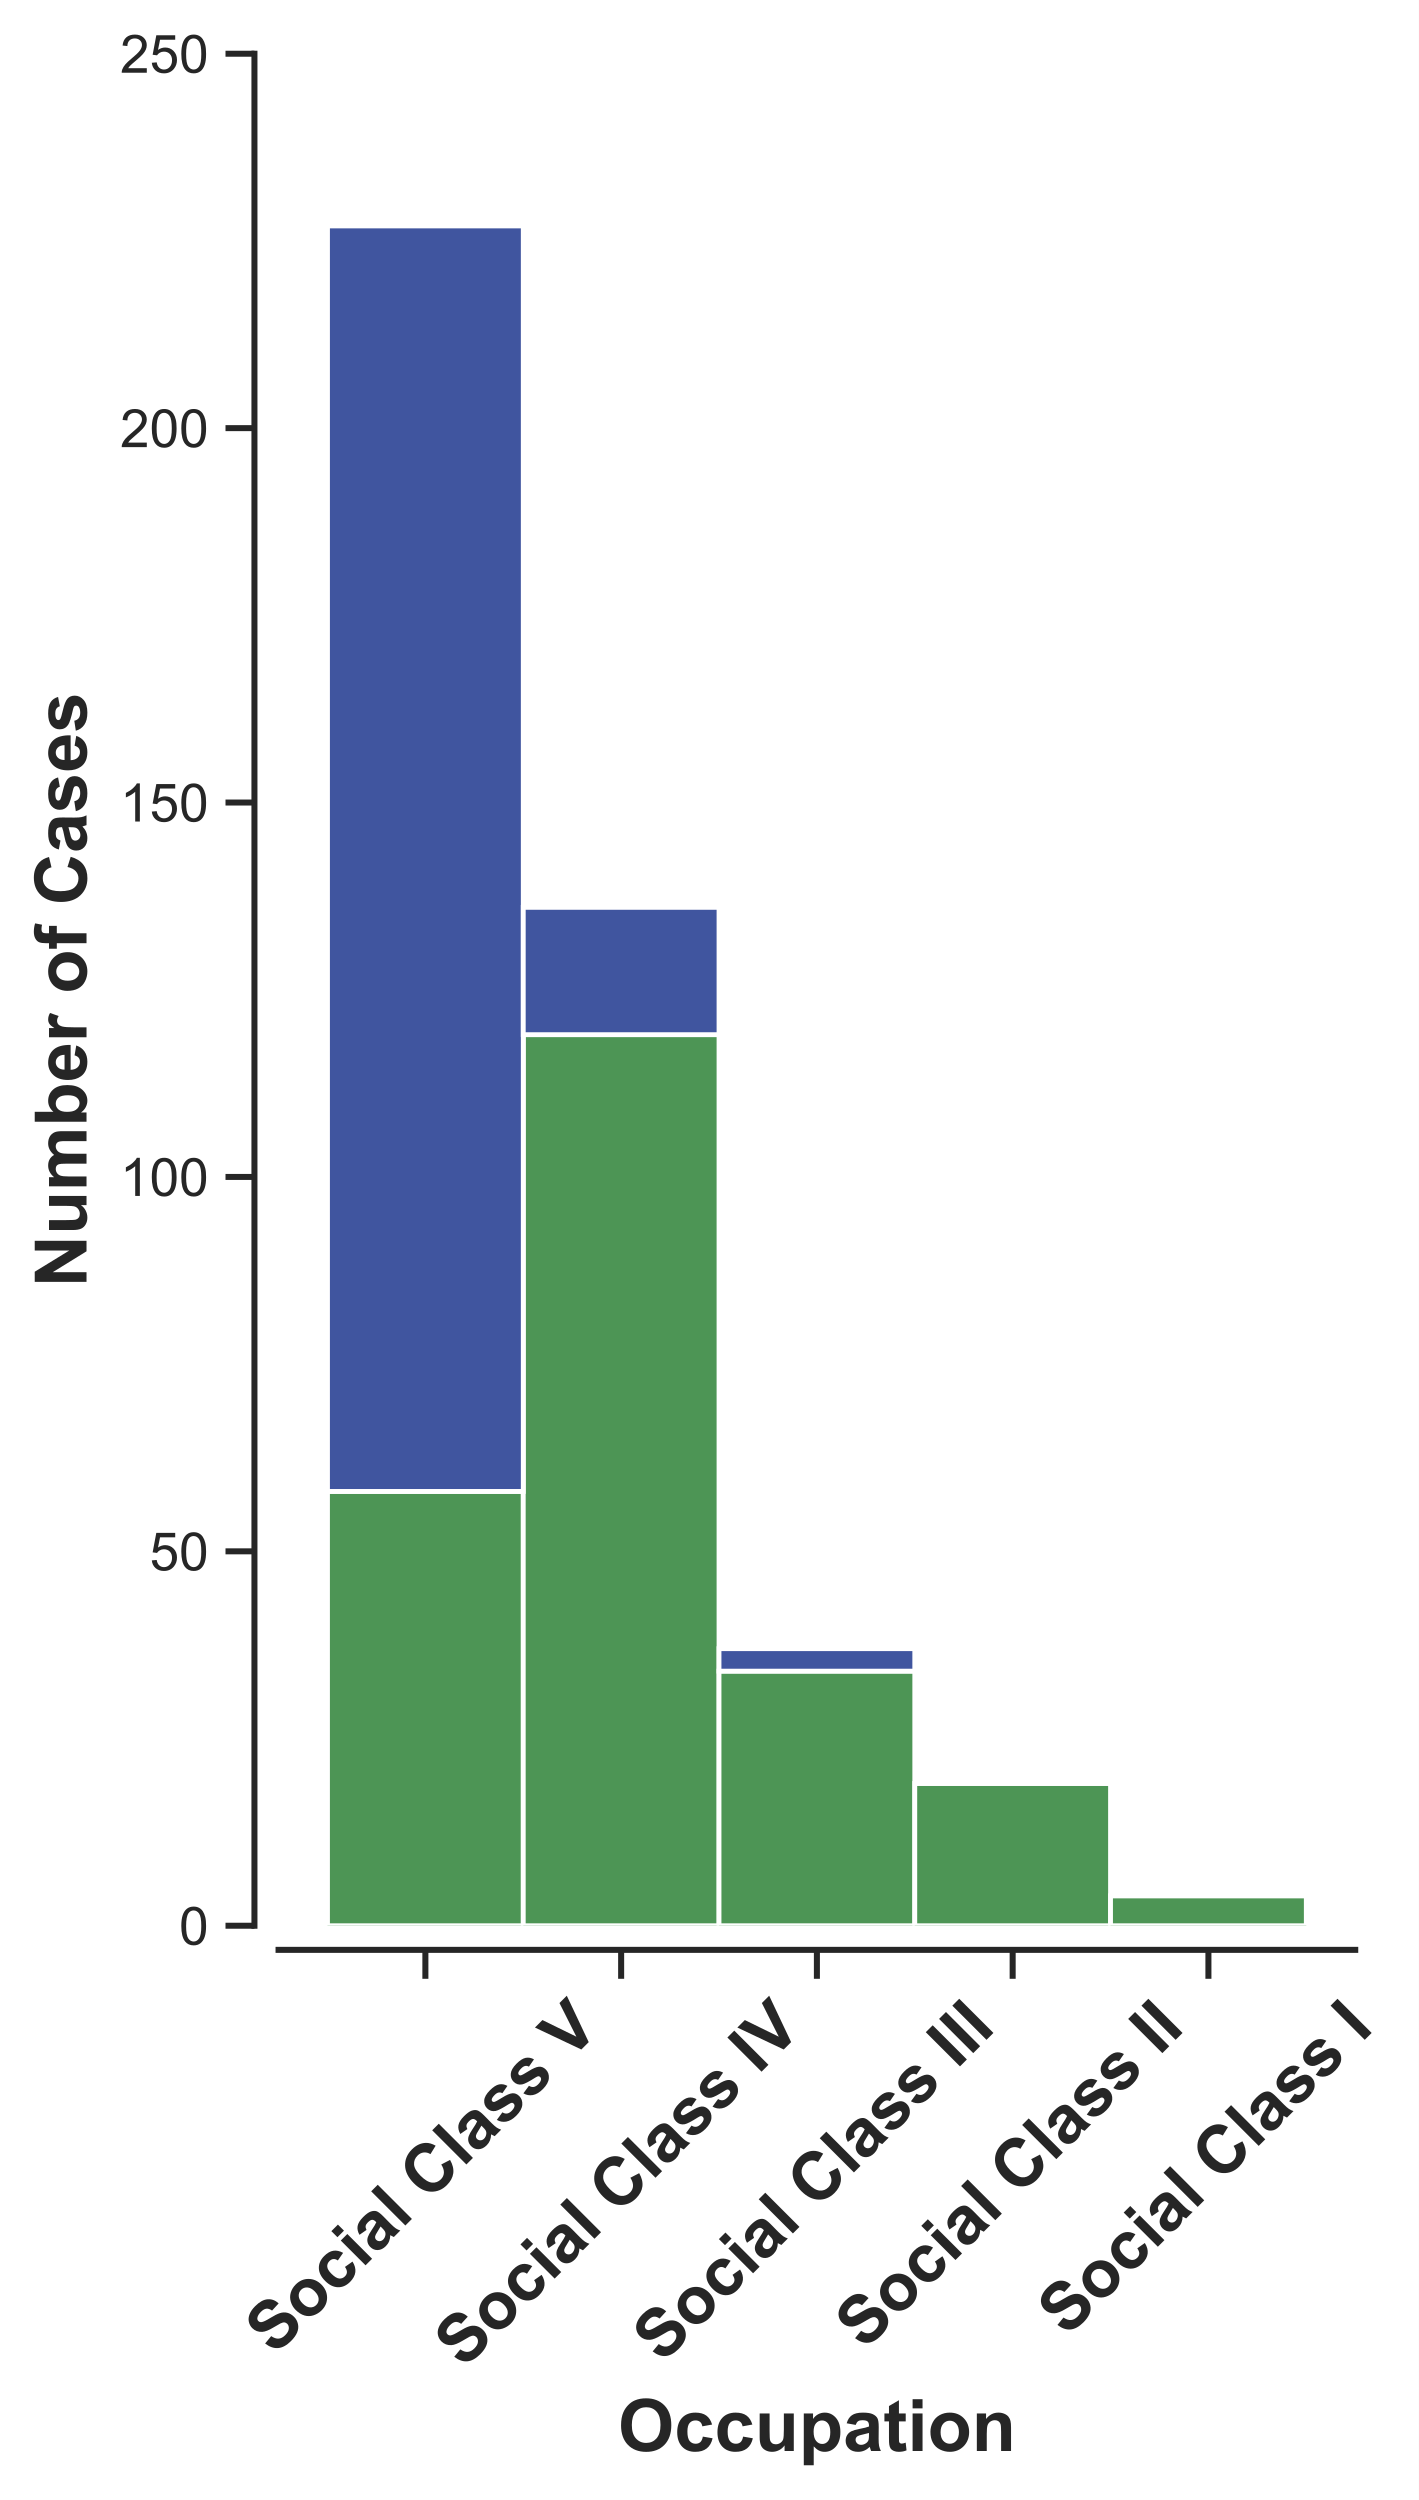
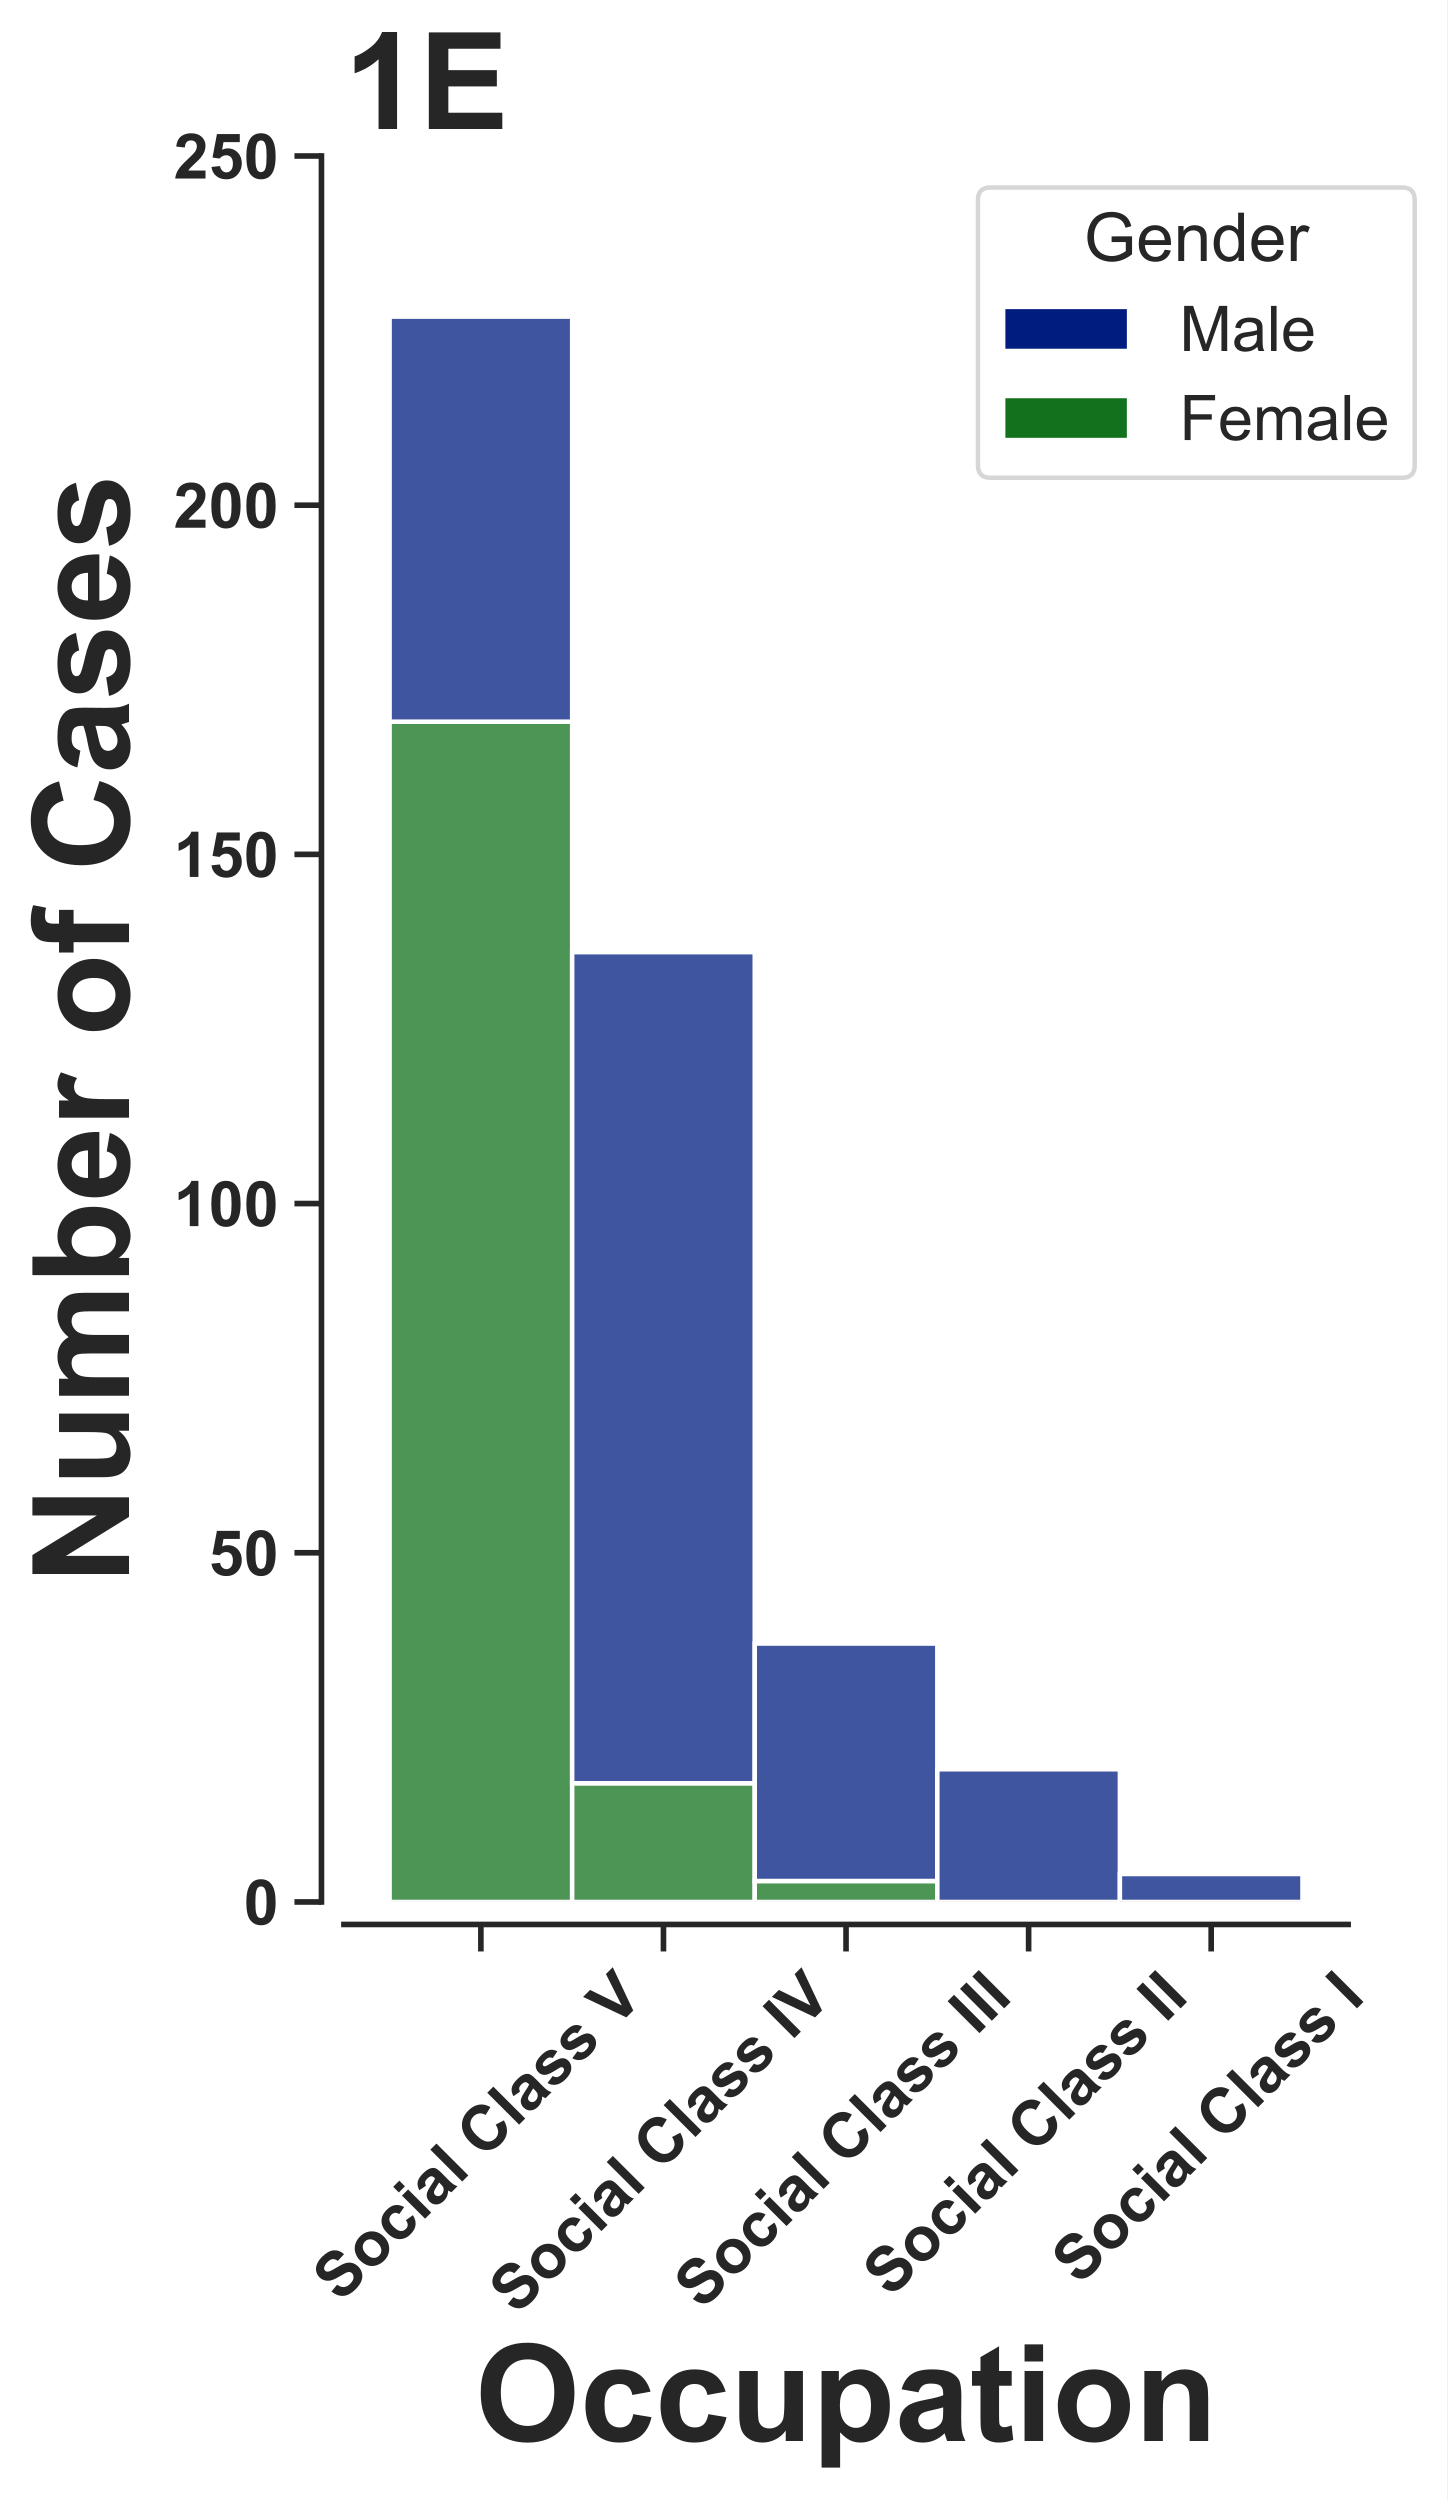
- <svg xmlns="http://www.w3.org/2000/svg" xmlns:xlink="http://www.w3.org/1999/xlink" width="294.144pt" height="518.265pt" viewBox="0 0 294.144 518.265" version="1.1">
+ <svg xmlns="http://www.w3.org/2000/svg" xmlns:xlink="http://www.w3.org/1999/xlink" width="321.649pt" height="555.681pt" viewBox="0 0 321.649 555.681" version="1.1">
  <defs>
    <style type="text/css">*{stroke-linejoin: round; stroke-linecap: butt}</style>
  </defs>
  <g id="figure_1">
    <g id="patch_1">
-       <path d="M 0 518.265  L 294.144 518.265  L 294.144 0  L 0 0  z " style="fill: #ffffff" />
+       <path d="M 0 555.681  L 321.649 555.681  L 321.649 0  L 0 0  z " style="fill: #ffffff" />
    </g>
    <g id="axes_1">
      <g id="patch_2">
-         <path d="M 57.748 399.217  L 280.948 399.217  L 280.948 11.137  L 57.748 11.137  z " style="fill: #ffffff" />
+         <path d="M 76.45 422.753  L 299.65 422.753  L 299.65 34.673  L 76.45 34.673  z " style="fill: #ffffff" />
      </g>
      <g id="matplotlib.axis_1">
        <g id="xtick_1">
          <g id="line2d_1">
            <defs>
-               <path id="mecb83616a3" d="M 0 0  L 0 6  " style="stroke: #262626; stroke-width: 1.25" />
-             </defs>
-             <g>
-               <use xlink:href="#mecb83616a3" x="88.184" y="404.217" style="fill: #262626; stroke: #262626; stroke-width: 1.25" />
+               <path id="m7c27f1f27a" d="M 0 0  L 0 6  " style="stroke: #262626; stroke-width: 1.25" />
+             </defs>
+             <g>
+               <use xlink:href="#m7c27f1f27a" x="106.886" y="427.753" style="fill: #262626; stroke: #262626; stroke-width: 1.25" />
            </g>
          </g>
          <g id="text_1">
-             <g style="fill: #262626" transform="translate(56.91121 488.4812) rotate(-45) scale(0.14 -0.14)">
+             <g style="fill: #262626" transform="translate(75.61293 512.0178) rotate(-45) scale(0.14 -0.14)">
              <defs>
                <path id="Arial-BoldMT-53" d="M 231 1491  L 1131 1578  Q 1213 1125 1461 912  Q 1709 700 2131 700  Q 2578 700 2804 889  Q 3031 1078 3031 1331  Q 3031 1494 2936 1608  Q 2841 1722 2603 1806  Q 2441 1863 1863 2006  Q 1119 2191 819 2459  Q 397 2838 397 3381  Q 397 3731 595 4036  Q 794 4341 1167 4500  Q 1541 4659 2069 4659  Q 2931 4659 3367 4281  Q 3803 3903 3825 3272  L 2900 3231  Q 2841 3584 2645 3739  Q 2450 3894 2059 3894  Q 1656 3894 1428 3728  Q 1281 3622 1281 3444  Q 1281 3281 1419 3166  Q 1594 3019 2269 2859  Q 2944 2700 3267 2529  Q 3591 2359 3773 2064  Q 3956 1769 3956 1334  Q 3956 941 3737 597  Q 3519 253 3119 86  Q 2719 -81 2122 -81  Q 1253 -81 787 320  Q 322 722 231 1491  z " transform="scale(0.015625)" />
                <path id="Arial-BoldMT-6f" d="M 256 1706  Q 256 2144 472 2553  Q 688 2963 1083 3178  Q 1478 3394 1966 3394  Q 2719 3394 3200 2905  Q 3681 2416 3681 1669  Q 3681 916 3195 420  Q 2709 -75 1972 -75  Q 1516 -75 1102 131  Q 688 338 472 736  Q 256 1134 256 1706  z M 1156 1659  Q 1156 1166 1390 903  Q 1625 641 1969 641  Q 2313 641 2545 903  Q 2778 1166 2778 1666  Q 2778 2153 2545 2415  Q 2313 2678 1969 2678  Q 1625 2678 1390 2415  Q 1156 2153 1156 1659  z " transform="scale(0.015625)" />
                <path id="Arial-BoldMT-63" d="M 3353 2338  L 2488 2181  Q 2444 2441 2289 2572  Q 2134 2703 1888 2703  Q 1559 2703 1364 2476  Q 1169 2250 1169 1719  Q 1169 1128 1367 884  Q 1566 641 1900 641  Q 2150 641 2309 783  Q 2469 925 2534 1272  L 3397 1125  Q 3263 531 2881 228  Q 2500 -75 1859 -75  Q 1131 -75 698 384  Q 266 844 266 1656  Q 266 2478 700 2936  Q 1134 3394 1875 3394  Q 2481 3394 2839 3133  Q 3197 2872 3353 2338  z " transform="scale(0.015625)" />
                <path id="Arial-BoldMT-69" d="M 459 3769  L 459 4581  L 1338 4581  L 1338 3769  L 459 3769  z M 459 0  L 459 3319  L 1338 3319  L 1338 0  L 459 0  z " transform="scale(0.015625)" />
                <path id="Arial-BoldMT-61" d="M 1116 2306  L 319 2450  Q 453 2931 781 3162  Q 1109 3394 1756 3394  Q 2344 3394 2631 3255  Q 2919 3116 3036 2902  Q 3153 2688 3153 2116  L 3144 1091  Q 3144 653 3186 445  Q 3228 238 3344 0  L 2475 0  Q 2441 88 2391 259  Q 2369 338 2359 363  Q 2134 144 1878 34  Q 1622 -75 1331 -75  Q 819 -75 523 203  Q 228 481 228 906  Q 228 1188 362 1408  Q 497 1628 739 1745  Q 981 1863 1438 1950  Q 2053 2066 2291 2166  L 2291 2253  Q 2291 2506 2166 2614  Q 2041 2722 1694 2722  Q 1459 2722 1328 2630  Q 1197 2538 1116 2306  z M 2291 1594  Q 2122 1538 1756 1459  Q 1391 1381 1278 1306  Q 1106 1184 1106 997  Q 1106 813 1243 678  Q 1381 544 1594 544  Q 1831 544 2047 700  Q 2206 819 2256 991  Q 2291 1103 2291 1419  L 2291 1594  z " transform="scale(0.015625)" />
                <path id="Arial-BoldMT-6c" d="M 459 0  L 459 4581  L 1338 4581  L 1338 0  L 459 0  z " transform="scale(0.015625)" />
                <path id="Arial-BoldMT-20" transform="scale(0.015625)" />
                <path id="Arial-BoldMT-43" d="M 3397 1684  L 4294 1400  Q 4088 650 3608 286  Q 3128 -78 2391 -78  Q 1478 -78 890 545  Q 303 1169 303 2250  Q 303 3394 893 4026  Q 1484 4659 2447 4659  Q 3288 4659 3813 4163  Q 4125 3869 4281 3319  L 3366 3100  Q 3284 3456 3026 3662  Q 2769 3869 2400 3869  Q 1891 3869 1573 3503  Q 1256 3138 1256 2319  Q 1256 1450 1568 1081  Q 1881 713 2381 713  Q 2750 713 3015 947  Q 3281 1181 3397 1684  z " transform="scale(0.015625)" />
                <path id="Arial-BoldMT-73" d="M 150 947  L 1031 1081  Q 1088 825 1259 692  Q 1431 559 1741 559  Q 2081 559 2253 684  Q 2369 772 2369 919  Q 2369 1019 2306 1084  Q 2241 1147 2013 1200  Q 950 1434 666 1628  Q 272 1897 272 2375  Q 272 2806 612 3100  Q 953 3394 1669 3394  Q 2350 3394 2681 3172  Q 3013 2950 3138 2516  L 2309 2363  Q 2256 2556 2107 2659  Q 1959 2763 1684 2763  Q 1338 2763 1188 2666  Q 1088 2597 1088 2488  Q 1088 2394 1175 2328  Q 1294 2241 1995 2081  Q 2697 1922 2975 1691  Q 3250 1456 3250 1038  Q 3250 581 2869 253  Q 2488 -75 1741 -75  Q 1063 -75 667 200  Q 272 475 150 947  z " transform="scale(0.015625)" />
                <path id="Arial-BoldMT-56" d="M 1634 0  L -3 4581  L 1000 4581  L 2159 1191  L 3281 4581  L 4263 4581  L 2622 0  L 1634 0  z " transform="scale(0.015625)" />
              </defs>
              <use xlink:href="#Arial-BoldMT-53" />
              <use xlink:href="#Arial-BoldMT-6f" x="66.699" />
              <use xlink:href="#Arial-BoldMT-63" x="127.783" />
              <use xlink:href="#Arial-BoldMT-69" x="183.398" />
              <use xlink:href="#Arial-BoldMT-61" x="211.182" />
              <use xlink:href="#Arial-BoldMT-6c" x="266.797" />
              <use xlink:href="#Arial-BoldMT-20" x="294.58" />
              <use xlink:href="#Arial-BoldMT-43" x="322.363" />
              <use xlink:href="#Arial-BoldMT-6c" x="394.58" />
              <use xlink:href="#Arial-BoldMT-61" x="422.363" />
              <use xlink:href="#Arial-BoldMT-73" x="477.979" />
              <use xlink:href="#Arial-BoldMT-73" x="533.594" />
              <use xlink:href="#Arial-BoldMT-20" x="589.209" />
              <use xlink:href="#Arial-BoldMT-56" x="616.992" />
            </g>
          </g>
        </g>
        <g id="xtick_2">
          <g id="line2d_2">
            <g>
-               <use xlink:href="#mecb83616a3" x="128.766" y="404.217" style="fill: #262626; stroke: #262626; stroke-width: 1.25" />
+               <use xlink:href="#m7c27f1f27a" x="147.468" y="427.753" style="fill: #262626; stroke: #262626; stroke-width: 1.25" />
            </g>
          </g>
          <g id="text_2">
-             <g style="fill: #262626" transform="translate(96.11793 491.2314) rotate(-45) scale(0.14 -0.14)">
+             <g style="fill: #262626" transform="translate(114.8196 514.768) rotate(-45) scale(0.14 -0.14)">
              <defs>
                <path id="Arial-BoldMT-49" d="M 438 0  L 438 4581  L 1363 4581  L 1363 0  L 438 0  z " transform="scale(0.015625)" />
              </defs>
              <use xlink:href="#Arial-BoldMT-53" />
              <use xlink:href="#Arial-BoldMT-6f" x="66.699" />
              <use xlink:href="#Arial-BoldMT-63" x="127.783" />
              <use xlink:href="#Arial-BoldMT-69" x="183.398" />
              <use xlink:href="#Arial-BoldMT-61" x="211.182" />
              <use xlink:href="#Arial-BoldMT-6c" x="266.797" />
              <use xlink:href="#Arial-BoldMT-20" x="294.58" />
              <use xlink:href="#Arial-BoldMT-43" x="322.363" />
              <use xlink:href="#Arial-BoldMT-6c" x="394.58" />
              <use xlink:href="#Arial-BoldMT-61" x="422.363" />
              <use xlink:href="#Arial-BoldMT-73" x="477.979" />
              <use xlink:href="#Arial-BoldMT-73" x="533.594" />
              <use xlink:href="#Arial-BoldMT-20" x="589.209" />
              <use xlink:href="#Arial-BoldMT-49" x="616.992" />
              <use xlink:href="#Arial-BoldMT-56" x="644.775" />
            </g>
          </g>
        </g>
        <g id="xtick_3">
          <g id="line2d_3">
            <g>
-               <use xlink:href="#mecb83616a3" x="169.348" y="404.217" style="fill: #262626; stroke: #262626; stroke-width: 1.25" />
+               <use xlink:href="#m7c27f1f27a" x="188.05" y="427.753" style="fill: #262626; stroke: #262626; stroke-width: 1.25" />
            </g>
          </g>
          <g id="text_3">
-             <g style="fill: #262626" transform="translate(137.2512 490.1285) rotate(-45) scale(0.14 -0.14)">
+             <g style="fill: #262626" transform="translate(155.9529 513.6652) rotate(-45) scale(0.14 -0.14)">
              <use xlink:href="#Arial-BoldMT-53" />
              <use xlink:href="#Arial-BoldMT-6f" x="66.699" />
              <use xlink:href="#Arial-BoldMT-63" x="127.783" />
              <use xlink:href="#Arial-BoldMT-69" x="183.398" />
              <use xlink:href="#Arial-BoldMT-61" x="211.182" />
              <use xlink:href="#Arial-BoldMT-6c" x="266.797" />
              <use xlink:href="#Arial-BoldMT-20" x="294.58" />
              <use xlink:href="#Arial-BoldMT-43" x="322.363" />
              <use xlink:href="#Arial-BoldMT-6c" x="394.58" />
              <use xlink:href="#Arial-BoldMT-61" x="422.363" />
              <use xlink:href="#Arial-BoldMT-73" x="477.979" />
              <use xlink:href="#Arial-BoldMT-73" x="533.594" />
              <use xlink:href="#Arial-BoldMT-20" x="589.209" />
              <use xlink:href="#Arial-BoldMT-49" x="616.992" />
              <use xlink:href="#Arial-BoldMT-49" x="644.775" />
              <use xlink:href="#Arial-BoldMT-49" x="672.559" />
            </g>
          </g>
        </g>
        <g id="xtick_4">
          <g id="line2d_4">
            <g>
-               <use xlink:href="#mecb83616a3" x="209.93" y="404.217" style="fill: #262626; stroke: #262626; stroke-width: 1.25" />
+               <use xlink:href="#m7c27f1f27a" x="228.632" y="427.753" style="fill: #262626; stroke: #262626; stroke-width: 1.25" />
            </g>
          </g>
          <g id="text_4">
-             <g style="fill: #262626" transform="translate(179.2081 487.3783) rotate(-45) scale(0.14 -0.14)">
+             <g style="fill: #262626" transform="translate(197.9098 510.915) rotate(-45) scale(0.14 -0.14)">
              <use xlink:href="#Arial-BoldMT-53" />
              <use xlink:href="#Arial-BoldMT-6f" x="66.699" />
              <use xlink:href="#Arial-BoldMT-63" x="127.783" />
              <use xlink:href="#Arial-BoldMT-69" x="183.398" />
              <use xlink:href="#Arial-BoldMT-61" x="211.182" />
              <use xlink:href="#Arial-BoldMT-6c" x="266.797" />
              <use xlink:href="#Arial-BoldMT-20" x="294.58" />
              <use xlink:href="#Arial-BoldMT-43" x="322.363" />
              <use xlink:href="#Arial-BoldMT-6c" x="394.58" />
              <use xlink:href="#Arial-BoldMT-61" x="422.363" />
              <use xlink:href="#Arial-BoldMT-73" x="477.979" />
              <use xlink:href="#Arial-BoldMT-73" x="533.594" />
              <use xlink:href="#Arial-BoldMT-20" x="589.209" />
              <use xlink:href="#Arial-BoldMT-49" x="616.992" />
              <use xlink:href="#Arial-BoldMT-49" x="644.775" />
            </g>
          </g>
        </g>
        <g id="xtick_5">
          <g id="line2d_5">
            <g>
-               <use xlink:href="#mecb83616a3" x="250.512" y="404.217" style="fill: #262626; stroke: #262626; stroke-width: 1.25" />
+               <use xlink:href="#m7c27f1f27a" x="269.213" y="427.753" style="fill: #262626; stroke: #262626; stroke-width: 1.25" />
            </g>
          </g>
          <g id="text_5">
-             <g style="fill: #262626" transform="translate(221.165 484.6281) rotate(-45) scale(0.14 -0.14)">
+             <g style="fill: #262626" transform="translate(239.8667 508.1648) rotate(-45) scale(0.14 -0.14)">
              <use xlink:href="#Arial-BoldMT-53" />
              <use xlink:href="#Arial-BoldMT-6f" x="66.699" />
              <use xlink:href="#Arial-BoldMT-63" x="127.783" />
              <use xlink:href="#Arial-BoldMT-69" x="183.398" />
              <use xlink:href="#Arial-BoldMT-61" x="211.182" />
              <use xlink:href="#Arial-BoldMT-6c" x="266.797" />
              <use xlink:href="#Arial-BoldMT-20" x="294.58" />
              <use xlink:href="#Arial-BoldMT-43" x="322.363" />
              <use xlink:href="#Arial-BoldMT-6c" x="394.58" />
              <use xlink:href="#Arial-BoldMT-61" x="422.363" />
              <use xlink:href="#Arial-BoldMT-73" x="477.979" />
              <use xlink:href="#Arial-BoldMT-73" x="533.594" />
              <use xlink:href="#Arial-BoldMT-20" x="589.209" />
              <use xlink:href="#Arial-BoldMT-49" x="616.992" />
            </g>
          </g>
        </g>
        <g id="text_6">
-           <g style="fill: #262626" transform="translate(128.098 508.1045) scale(0.15 -0.15)">
+           <g style="fill: #262626" transform="translate(105.5497 542.5607) scale(0.3 -0.3)">
            <defs>
              <path id="Arial-BoldMT-4f" d="M 278 2263  Q 278 2963 488 3438  Q 644 3788 914 4066  Q 1184 4344 1506 4478  Q 1934 4659 2494 4659  Q 3506 4659 4114 4031  Q 4722 3403 4722 2284  Q 4722 1175 4119 548  Q 3516 -78 2506 -78  Q 1484 -78 881 545  Q 278 1169 278 2263  z M 1231 2294  Q 1231 1516 1590 1114  Q 1950 713 2503 713  Q 3056 713 3411 1111  Q 3766 1509 3766 2306  Q 3766 3094 3420 3481  Q 3075 3869 2503 3869  Q 1931 3869 1581 3476  Q 1231 3084 1231 2294  z " transform="scale(0.015625)" />
              <path id="Arial-BoldMT-75" d="M 2644 0  L 2644 497  Q 2463 231 2167 78  Q 1872 -75 1544 -75  Q 1209 -75 943 72  Q 678 219 559 484  Q 441 750 441 1219  L 441 3319  L 1319 3319  L 1319 1794  Q 1319 1094 1367 936  Q 1416 778 1544 686  Q 1672 594 1869 594  Q 2094 594 2272 717  Q 2450 841 2515 1023  Q 2581 1206 2581 1919  L 2581 3319  L 3459 3319  L 3459 0  L 2644 0  z " transform="scale(0.015625)" />
              <path id="Arial-BoldMT-70" d="M 434 3319  L 1253 3319  L 1253 2831  Q 1413 3081 1684 3237  Q 1956 3394 2288 3394  Q 2866 3394 3269 2941  Q 3672 2488 3672 1678  Q 3672 847 3265 386  Q 2859 -75 2281 -75  Q 2006 -75 1782 34  Q 1559 144 1313 409  L 1313 -1263  L 434 -1263  L 434 3319  z M 1303 1716  Q 1303 1156 1525 889  Q 1747 622 2066 622  Q 2372 622 2575 867  Q 2778 1113 2778 1672  Q 2778 2194 2568 2447  Q 2359 2700 2050 2700  Q 1728 2700 1515 2451  Q 1303 2203 1303 1716  z " transform="scale(0.015625)" />
              <path id="Arial-BoldMT-74" d="M 1981 3319  L 1981 2619  L 1381 2619  L 1381 1281  Q 1381 875 1398 808  Q 1416 741 1477 697  Q 1538 653 1625 653  Q 1747 653 1978 738  L 2053 56  Q 1747 -75 1359 -75  Q 1122 -75 931 4  Q 741 84 652 211  Q 563 338 528 553  Q 500 706 500 1172  L 500 2619  L 97 2619  L 97 3319  L 500 3319  L 500 3978  L 1381 4491  L 1381 3319  L 1981 3319  z " transform="scale(0.015625)" />
              <path id="Arial-BoldMT-6e" d="M 3478 0  L 2600 0  L 2600 1694  Q 2600 2231 2544 2389  Q 2488 2547 2361 2634  Q 2234 2722 2056 2722  Q 1828 2722 1647 2597  Q 1466 2472 1398 2265  Q 1331 2059 1331 1503  L 1331 0  L 453 0  L 453 3319  L 1269 3319  L 1269 2831  Q 1703 3394 2363 3394  Q 2653 3394 2893 3289  Q 3134 3184 3257 3021  Q 3381 2859 3429 2653  Q 3478 2447 3478 2063  L 3478 0  z " transform="scale(0.015625)" />
            </defs>
            <use xlink:href="#Arial-BoldMT-4f" />
            <use xlink:href="#Arial-BoldMT-63" x="77.783" />
            <use xlink:href="#Arial-BoldMT-63" x="133.398" />
            <use xlink:href="#Arial-BoldMT-75" x="189.014" />
            <use xlink:href="#Arial-BoldMT-70" x="250.098" />
            <use xlink:href="#Arial-BoldMT-61" x="311.182" />
            <use xlink:href="#Arial-BoldMT-74" x="366.797" />
            <use xlink:href="#Arial-BoldMT-69" x="400.098" />
            <use xlink:href="#Arial-BoldMT-6f" x="427.881" />
            <use xlink:href="#Arial-BoldMT-6e" x="488.965" />
          </g>
        </g>
      </g>
      <g id="matplotlib.axis_2">
        <g id="ytick_1">
          <g id="line2d_6">
            <defs>
-               <path id="m7008a222f6" d="M 0 0  L -6 0  " style="stroke: #262626; stroke-width: 1.25" />
-             </defs>
-             <g>
-               <use xlink:href="#m7008a222f6" x="52.748" y="399.217" style="fill: #262626; stroke: #262626; stroke-width: 1.25" />
+               <path id="mdd9649b7fe" d="M 0 0  L -6 0  " style="stroke: #262626; stroke-width: 1.25" />
+             </defs>
+             <g>
+               <use xlink:href="#mdd9649b7fe" x="71.45" y="422.753" style="fill: #262626; stroke: #262626; stroke-width: 1.25" />
            </g>
          </g>
          <g id="text_7">
-             <g style="fill: #262626" transform="translate(37.13094 403.1536) scale(0.11 -0.11)">
-               <defs>
-                 <path id="ArialMT-30" d="M 266 2259  Q 266 3072 433 3567  Q 600 4063 929 4331  Q 1259 4600 1759 4600  Q 2128 4600 2406 4451  Q 2684 4303 2865 4023  Q 3047 3744 3150 3342  Q 3253 2941 3253 2259  Q 3253 1453 3087 958  Q 2922 463 2592 192  Q 2263 -78 1759 -78  Q 1097 -78 719 397  Q 266 969 266 2259  z M 844 2259  Q 844 1131 1108 757  Q 1372 384 1759 384  Q 2147 384 2411 759  Q 2675 1134 2675 2259  Q 2675 3391 2411 3762  Q 2147 4134 1753 4134  Q 1366 4134 1134 3806  Q 844 3388 844 2259  z " transform="scale(0.015625)" />
-               </defs>
-               <use xlink:href="#ArialMT-30" />
+             <g style="fill: #262626" transform="translate(54.16437 427.7639) scale(0.14 -0.14)">
+               <defs>
+                 <path id="Arial-BoldMT-30" d="M 1756 4600  Q 2422 4600 2797 4125  Q 3244 3563 3244 2259  Q 3244 959 2794 391  Q 2422 -78 1756 -78  Q 1088 -78 678 436  Q 269 950 269 2269  Q 269 3563 719 4131  Q 1091 4600 1756 4600  z M 1756 3872  Q 1597 3872 1472 3770  Q 1347 3669 1278 3406  Q 1188 3066 1188 2259  Q 1188 1453 1269 1151  Q 1350 850 1473 750  Q 1597 650 1756 650  Q 1916 650 2041 751  Q 2166 853 2234 1116  Q 2325 1453 2325 2259  Q 2325 3066 2244 3367  Q 2163 3669 2039 3770  Q 1916 3872 1756 3872  z " transform="scale(0.015625)" />
+               </defs>
+               <use xlink:href="#Arial-BoldMT-30" />
            </g>
          </g>
        </g>
        <g id="ytick_2">
          <g id="line2d_7">
            <g>
-               <use xlink:href="#m7008a222f6" x="52.748" y="321.601" style="fill: #262626; stroke: #262626; stroke-width: 1.25" />
+               <use xlink:href="#mdd9649b7fe" x="71.45" y="345.137" style="fill: #262626; stroke: #262626; stroke-width: 1.25" />
            </g>
          </g>
          <g id="text_8">
-             <g style="fill: #262626" transform="translate(31.01391 325.5376) scale(0.11 -0.11)">
-               <defs>
-                 <path id="ArialMT-35" d="M 266 1200  L 856 1250  Q 922 819 1161 601  Q 1400 384 1738 384  Q 2144 384 2425 690  Q 2706 997 2706 1503  Q 2706 1984 2436 2262  Q 2166 2541 1728 2541  Q 1456 2541 1237 2417  Q 1019 2294 894 2097  L 366 2166  L 809 4519  L 3088 4519  L 3088 3981  L 1259 3981  L 1013 2750  Q 1425 3038 1878 3038  Q 2478 3038 2890 2622  Q 3303 2206 3303 1553  Q 3303 931 2941 478  Q 2500 -78 1738 -78  Q 1113 -78 717 272  Q 322 622 266 1200  z " transform="scale(0.015625)" />
-               </defs>
-               <use xlink:href="#ArialMT-35" />
-               <use xlink:href="#ArialMT-30" x="55.615" />
+             <g style="fill: #262626" transform="translate(46.37906 350.1479) scale(0.14 -0.14)">
+               <defs>
+                 <path id="Arial-BoldMT-35" d="M 284 1178  L 1159 1269  Q 1197 972 1381 798  Q 1566 625 1806 625  Q 2081 625 2272 848  Q 2463 1072 2463 1522  Q 2463 1944 2273 2155  Q 2084 2366 1781 2366  Q 1403 2366 1103 2031  L 391 2134  L 841 4519  L 3163 4519  L 3163 3697  L 1506 3697  L 1369 2919  Q 1663 3066 1969 3066  Q 2553 3066 2959 2641  Q 3366 2216 3366 1538  Q 3366 972 3038 528  Q 2591 -78 1797 -78  Q 1163 -78 763 262  Q 363 603 284 1178  z " transform="scale(0.015625)" />
+               </defs>
+               <use xlink:href="#Arial-BoldMT-35" />
+               <use xlink:href="#Arial-BoldMT-30" x="55.615" />
            </g>
          </g>
        </g>
        <g id="ytick_3">
          <g id="line2d_8">
            <g>
-               <use xlink:href="#m7008a222f6" x="52.748" y="243.985" style="fill: #262626; stroke: #262626; stroke-width: 1.25" />
+               <use xlink:href="#mdd9649b7fe" x="71.45" y="267.521" style="fill: #262626; stroke: #262626; stroke-width: 1.25" />
            </g>
          </g>
          <g id="text_9">
-             <g style="fill: #262626" transform="translate(24.89688 247.9216) scale(0.11 -0.11)">
-               <defs>
-                 <path id="ArialMT-31" d="M 2384 0  L 1822 0  L 1822 3584  Q 1619 3391 1289 3197  Q 959 3003 697 2906  L 697 3450  Q 1169 3672 1522 3987  Q 1875 4303 2022 4600  L 2384 4600  L 2384 0  z " transform="scale(0.015625)" />
-               </defs>
-               <use xlink:href="#ArialMT-31" />
-               <use xlink:href="#ArialMT-30" x="55.615" />
-               <use xlink:href="#ArialMT-30" x="111.23" />
+             <g style="fill: #262626" transform="translate(38.59375 272.5319) scale(0.14 -0.14)">
+               <defs>
+                 <path id="Arial-BoldMT-31" d="M 2519 0  L 1641 0  L 1641 3309  Q 1159 2859 506 2644  L 506 3441  Q 850 3553 1253 3867  Q 1656 4181 1806 4600  L 2519 4600  L 2519 0  z " transform="scale(0.015625)" />
+               </defs>
+               <use xlink:href="#Arial-BoldMT-31" />
+               <use xlink:href="#Arial-BoldMT-30" x="55.615" />
+               <use xlink:href="#Arial-BoldMT-30" x="111.23" />
            </g>
          </g>
        </g>
        <g id="ytick_4">
          <g id="line2d_9">
            <g>
-               <use xlink:href="#m7008a222f6" x="52.748" y="166.369" style="fill: #262626; stroke: #262626; stroke-width: 1.25" />
+               <use xlink:href="#mdd9649b7fe" x="71.45" y="189.905" style="fill: #262626; stroke: #262626; stroke-width: 1.25" />
            </g>
          </g>
          <g id="text_10">
-             <g style="fill: #262626" transform="translate(24.89688 170.3056) scale(0.11 -0.11)">
-               <use xlink:href="#ArialMT-31" />
-               <use xlink:href="#ArialMT-35" x="55.615" />
-               <use xlink:href="#ArialMT-30" x="111.23" />
+             <g style="fill: #262626" transform="translate(38.59375 194.9159) scale(0.14 -0.14)">
+               <use xlink:href="#Arial-BoldMT-31" />
+               <use xlink:href="#Arial-BoldMT-35" x="55.615" />
+               <use xlink:href="#Arial-BoldMT-30" x="111.23" />
            </g>
          </g>
        </g>
        <g id="ytick_5">
          <g id="line2d_10">
            <g>
-               <use xlink:href="#m7008a222f6" x="52.748" y="88.753" style="fill: #262626; stroke: #262626; stroke-width: 1.25" />
+               <use xlink:href="#mdd9649b7fe" x="71.45" y="112.289" style="fill: #262626; stroke: #262626; stroke-width: 1.25" />
            </g>
          </g>
          <g id="text_11">
-             <g style="fill: #262626" transform="translate(24.89688 92.68959) scale(0.11 -0.11)">
-               <defs>
-                 <path id="ArialMT-32" d="M 3222 541  L 3222 0  L 194 0  Q 188 203 259 391  Q 375 700 629 1000  Q 884 1300 1366 1694  Q 2113 2306 2375 2664  Q 2638 3022 2638 3341  Q 2638 3675 2398 3904  Q 2159 4134 1775 4134  Q 1369 4134 1125 3890  Q 881 3647 878 3216  L 300 3275  Q 359 3922 746 4261  Q 1134 4600 1788 4600  Q 2447 4600 2831 4234  Q 3216 3869 3216 3328  Q 3216 3053 3103 2787  Q 2991 2522 2730 2228  Q 2469 1934 1863 1422  Q 1356 997 1212 845  Q 1069 694 975 541  L 3222 541  z " transform="scale(0.015625)" />
-               </defs>
-               <use xlink:href="#ArialMT-32" />
-               <use xlink:href="#ArialMT-30" x="55.615" />
-               <use xlink:href="#ArialMT-30" x="111.23" />
+             <g style="fill: #262626" transform="translate(38.59375 117.2999) scale(0.14 -0.14)">
+               <defs>
+                 <path id="Arial-BoldMT-32" d="M 3238 816  L 3238 0  L 159 0  Q 209 463 459 877  Q 709 1291 1447 1975  Q 2041 2528 2175 2725  Q 2356 2997 2356 3263  Q 2356 3556 2198 3714  Q 2041 3872 1763 3872  Q 1488 3872 1325 3706  Q 1163 3541 1138 3156  L 263 3244  Q 341 3969 753 4284  Q 1166 4600 1784 4600  Q 2463 4600 2850 4234  Q 3238 3869 3238 3325  Q 3238 3016 3127 2736  Q 3016 2456 2775 2150  Q 2616 1947 2200 1565  Q 1784 1184 1673 1059  Q 1563 934 1494 816  L 3238 816  z " transform="scale(0.015625)" />
+               </defs>
+               <use xlink:href="#Arial-BoldMT-32" />
+               <use xlink:href="#Arial-BoldMT-30" x="55.615" />
+               <use xlink:href="#Arial-BoldMT-30" x="111.23" />
            </g>
          </g>
        </g>
        <g id="ytick_6">
          <g id="line2d_11">
            <g>
-               <use xlink:href="#m7008a222f6" x="52.748" y="11.137" style="fill: #262626; stroke: #262626; stroke-width: 1.25" />
+               <use xlink:href="#mdd9649b7fe" x="71.45" y="34.673" style="fill: #262626; stroke: #262626; stroke-width: 1.25" />
            </g>
          </g>
          <g id="text_12">
-             <g style="fill: #262626" transform="translate(24.89688 15.07359) scale(0.11 -0.11)">
-               <use xlink:href="#ArialMT-32" />
-               <use xlink:href="#ArialMT-35" x="55.615" />
-               <use xlink:href="#ArialMT-30" x="111.23" />
+             <g style="fill: #262626" transform="translate(38.59375 39.68391) scale(0.14 -0.14)">
+               <use xlink:href="#Arial-BoldMT-32" />
+               <use xlink:href="#Arial-BoldMT-35" x="55.615" />
+               <use xlink:href="#Arial-BoldMT-30" x="111.23" />
            </g>
          </g>
        </g>
        <g id="text_13">
-           <g style="fill: #262626" transform="translate(17.93672 266.8584) rotate(-90) scale(0.15 -0.15)">
+           <g style="fill: #262626" transform="translate(28.67344 352.0767) rotate(-90) scale(0.3 -0.3)">
            <defs>
              <path id="Arial-BoldMT-4e" d="M 475 0  L 475 4581  L 1375 4581  L 3250 1522  L 3250 4581  L 4109 4581  L 4109 0  L 3181 0  L 1334 2988  L 1334 0  L 475 0  z " transform="scale(0.015625)" />
              <path id="Arial-BoldMT-6d" d="M 394 3319  L 1203 3319  L 1203 2866  Q 1638 3394 2238 3394  Q 2556 3394 2790 3262  Q 3025 3131 3175 2866  Q 3394 3131 3647 3262  Q 3900 3394 4188 3394  Q 4553 3394 4806 3245  Q 5059 3097 5184 2809  Q 5275 2597 5275 2122  L 5275 0  L 4397 0  L 4397 1897  Q 4397 2391 4306 2534  Q 4184 2722 3931 2722  Q 3747 2722 3584 2609  Q 3422 2497 3350 2280  Q 3278 2063 3278 1594  L 3278 0  L 2400 0  L 2400 1819  Q 2400 2303 2353 2443  Q 2306 2584 2207 2653  Q 2109 2722 1941 2722  Q 1738 2722 1575 2612  Q 1413 2503 1342 2297  Q 1272 2091 1272 1613  L 1272 0  L 394 0  L 394 3319  z " transform="scale(0.015625)" />
              <path id="Arial-BoldMT-62" d="M 422 0  L 422 4581  L 1300 4581  L 1300 2931  Q 1706 3394 2263 3394  Q 2869 3394 3266 2955  Q 3663 2516 3663 1694  Q 3663 844 3258 384  Q 2853 -75 2275 -75  Q 1991 -75 1714 67  Q 1438 209 1238 488  L 1238 0  L 422 0  z M 1294 1731  Q 1294 1216 1456 969  Q 1684 619 2063 619  Q 2353 619 2558 867  Q 2763 1116 2763 1650  Q 2763 2219 2556 2470  Q 2350 2722 2028 2722  Q 1713 2722 1503 2476  Q 1294 2231 1294 1731  z " transform="scale(0.015625)" />
              <path id="Arial-BoldMT-65" d="M 2381 1056  L 3256 909  Q 3088 428 2723 176  Q 2359 -75 1813 -75  Q 947 -75 531 491  Q 203 944 203 1634  Q 203 2459 634 2926  Q 1066 3394 1725 3394  Q 2466 3394 2894 2905  Q 3322 2416 3303 1406  L 1103 1406  Q 1113 1016 1316 798  Q 1519 581 1822 581  Q 2028 581 2168 693  Q 2309 806 2381 1056  z M 2431 1944  Q 2422 2325 2234 2523  Q 2047 2722 1778 2722  Q 1491 2722 1303 2513  Q 1116 2303 1119 1944  L 2431 1944  z " transform="scale(0.015625)" />
              <path id="Arial-BoldMT-72" d="M 1300 0  L 422 0  L 422 3319  L 1238 3319  L 1238 2847  Q 1447 3181 1614 3287  Q 1781 3394 1994 3394  Q 2294 3394 2572 3228  L 2300 2463  Q 2078 2606 1888 2606  Q 1703 2606 1575 2504  Q 1447 2403 1373 2137  Q 1300 1872 1300 1025  L 1300 0  z " transform="scale(0.015625)" />
              <path id="Arial-BoldMT-66" d="M 75 3319  L 563 3319  L 563 3569  Q 563 3988 652 4194  Q 741 4400 980 4529  Q 1219 4659 1584 4659  Q 1959 4659 2319 4547  L 2200 3934  Q 1991 3984 1797 3984  Q 1606 3984 1523 3895  Q 1441 3806 1441 3553  L 1441 3319  L 2097 3319  L 2097 2628  L 1441 2628  L 1441 0  L 563 0  L 563 2628  L 75 2628  L 75 3319  z " transform="scale(0.015625)" />
            </defs>
            <use xlink:href="#Arial-BoldMT-4e" />
            <use xlink:href="#Arial-BoldMT-75" x="72.217" />
            <use xlink:href="#Arial-BoldMT-6d" x="133.301" />
            <use xlink:href="#Arial-BoldMT-62" x="222.217" />
            <use xlink:href="#Arial-BoldMT-65" x="283.301" />
            <use xlink:href="#Arial-BoldMT-72" x="338.916" />
            <use xlink:href="#Arial-BoldMT-20" x="377.832" />
            <use xlink:href="#Arial-BoldMT-6f" x="405.615" />
            <use xlink:href="#Arial-BoldMT-66" x="466.699" />
            <use xlink:href="#Arial-BoldMT-20" x="500" />
            <use xlink:href="#Arial-BoldMT-43" x="527.783" />
            <use xlink:href="#Arial-BoldMT-61" x="600" />
            <use xlink:href="#Arial-BoldMT-73" x="655.615" />
            <use xlink:href="#Arial-BoldMT-65" x="711.23" />
            <use xlink:href="#Arial-BoldMT-73" x="766.846" />
          </g>
        </g>
      </g>
      <g id="patch_3">
-         <path d="M 67.893 399.217  L 108.475 399.217  L 108.475 309.182  L 67.893 309.182  z " clip-path="url(#p3aa8704653)" style="fill: #12711c; fill-opacity: 0.75; stroke: #ffffff; stroke-linejoin: miter" />
+         <path d="M 86.595 422.753  L 127.177 422.753  L 127.177 160.411  L 86.595 160.411  z " clip-path="url(#p9613f027d6)" style="fill: #12711c; fill-opacity: 0.75; stroke: #ffffff; stroke-linejoin: miter" />
      </g>
      <g id="patch_4">
-         <path d="M 108.475 399.217  L 149.057 399.217  L 149.057 214.491  L 108.475 214.491  z " clip-path="url(#p3aa8704653)" style="fill: #12711c; fill-opacity: 0.75; stroke: #ffffff; stroke-linejoin: miter" />
+         <path d="M 127.177 422.753  L 167.759 422.753  L 167.759 396.364  L 127.177 396.364  z " clip-path="url(#p9613f027d6)" style="fill: #12711c; fill-opacity: 0.75; stroke: #ffffff; stroke-linejoin: miter" />
      </g>
      <g id="patch_5">
-         <path d="M 149.057 399.217  L 189.639 399.217  L 189.639 346.438  L 149.057 346.438  z " clip-path="url(#p3aa8704653)" style="fill: #12711c; fill-opacity: 0.75; stroke: #ffffff; stroke-linejoin: miter" />
+         <path d="M 167.759 422.753  L 208.341 422.753  L 208.341 418.096  L 167.759 418.096  z " clip-path="url(#p9613f027d6)" style="fill: #12711c; fill-opacity: 0.75; stroke: #ffffff; stroke-linejoin: miter" />
      </g>
      <g id="patch_6">
-         <path d="M 189.639 399.217  L 230.221 399.217  L 230.221 369.723  L 189.639 369.723  z " clip-path="url(#p3aa8704653)" style="fill: #12711c; fill-opacity: 0.75; stroke: #ffffff; stroke-linejoin: miter" />
+         <path d="M 208.341 422.753  L 248.922 422.753  L 248.922 422.753  L 208.341 422.753  z " clip-path="url(#p9613f027d6)" style="fill: #12711c; fill-opacity: 0.75; stroke: #ffffff; stroke-linejoin: miter" />
      </g>
      <g id="patch_7">
-         <path d="M 230.221 399.217  L 270.803 399.217  L 270.803 393.008  L 230.221 393.008  z " clip-path="url(#p3aa8704653)" style="fill: #12711c; fill-opacity: 0.75; stroke: #ffffff; stroke-linejoin: miter" />
+         <path d="M 248.922 422.753  L 289.504 422.753  L 289.504 422.753  L 248.922 422.753  z " clip-path="url(#p9613f027d6)" style="fill: #12711c; fill-opacity: 0.75; stroke: #ffffff; stroke-linejoin: miter" />
      </g>
      <g id="patch_8">
-         <path d="M 67.893 309.182  L 108.475 309.182  L 108.475 46.84  L 67.893 46.84  z " clip-path="url(#p3aa8704653)" style="fill: #001c7f; fill-opacity: 0.75; stroke: #ffffff; stroke-linejoin: miter" />
+         <path d="M 86.595 160.411  L 127.177 160.411  L 127.177 70.377  L 86.595 70.377  z " clip-path="url(#p9613f027d6)" style="fill: #001c7f; fill-opacity: 0.75; stroke: #ffffff; stroke-linejoin: miter" />
      </g>
      <g id="patch_9">
-         <path d="M 108.475 214.491  L 149.057 214.491  L 149.057 188.101  L 108.475 188.101  z " clip-path="url(#p3aa8704653)" style="fill: #001c7f; fill-opacity: 0.75; stroke: #ffffff; stroke-linejoin: miter" />
+         <path d="M 127.177 396.364  L 167.759 396.364  L 167.759 211.638  L 127.177 211.638  z " clip-path="url(#p9613f027d6)" style="fill: #001c7f; fill-opacity: 0.75; stroke: #ffffff; stroke-linejoin: miter" />
      </g>
      <g id="patch_10">
-         <path d="M 149.057 346.438  L 189.639 346.438  L 189.639 341.781  L 149.057 341.781  z " clip-path="url(#p3aa8704653)" style="fill: #001c7f; fill-opacity: 0.75; stroke: #ffffff; stroke-linejoin: miter" />
+         <path d="M 167.759 418.096  L 208.341 418.096  L 208.341 365.318  L 167.759 365.318  z " clip-path="url(#p9613f027d6)" style="fill: #001c7f; fill-opacity: 0.75; stroke: #ffffff; stroke-linejoin: miter" />
      </g>
      <g id="patch_11">
-         <path d="M 189.639 369.723  L 230.221 369.723  L 230.221 369.723  L 189.639 369.723  z " clip-path="url(#p3aa8704653)" style="fill: #001c7f; fill-opacity: 0.75; stroke: #ffffff; stroke-linejoin: miter" />
+         <path d="M 208.341 422.753  L 248.922 422.753  L 248.922 393.259  L 208.341 393.259  z " clip-path="url(#p9613f027d6)" style="fill: #001c7f; fill-opacity: 0.75; stroke: #ffffff; stroke-linejoin: miter" />
      </g>
      <g id="patch_12">
-         <path d="M 230.221 393.008  L 270.803 393.008  L 270.803 393.008  L 230.221 393.008  z " clip-path="url(#p3aa8704653)" style="fill: #001c7f; fill-opacity: 0.75; stroke: #ffffff; stroke-linejoin: miter" />
+         <path d="M 248.922 422.753  L 289.504 422.753  L 289.504 416.544  L 248.922 416.544  z " clip-path="url(#p9613f027d6)" style="fill: #001c7f; fill-opacity: 0.75; stroke: #ffffff; stroke-linejoin: miter" />
      </g>
      <g id="patch_13">
-         <path d="M 52.748 399.217  L 52.748 11.137  " style="fill: none; stroke: #262626; stroke-width: 1.25; stroke-linejoin: miter; stroke-linecap: square" />
+         <path d="M 71.45 422.753  L 71.45 34.673  " style="fill: none; stroke: #262626; stroke-width: 1.25; stroke-linejoin: miter; stroke-linecap: square" />
      </g>
      <g id="patch_14">
-         <path d="M 57.748 404.217  L 280.948 404.217  " style="fill: none; stroke: #262626; stroke-width: 1.25; stroke-linejoin: miter; stroke-linecap: square" />
+         <path d="M 76.45 427.753  L 299.65 427.753  " style="fill: none; stroke: #262626; stroke-width: 1.25; stroke-linejoin: miter; stroke-linecap: square" />
+       </g>
+       <g id="text_14">
+         <g style="fill: #262626" transform="translate(76.44969 28.67344) scale(0.3 -0.3)">
+           <defs>
+             <path id="Arial-BoldMT-45" d="M 466 0  L 466 4581  L 3863 4581  L 3863 3806  L 1391 3806  L 1391 2791  L 3691 2791  L 3691 2019  L 1391 2019  L 1391 772  L 3950 772  L 3950 0  L 466 0  z " transform="scale(0.015625)" />
+           </defs>
+           <use xlink:href="#Arial-BoldMT-31" />
+           <use xlink:href="#Arial-BoldMT-45" x="55.615" />
+         </g>
+       </g>
+       <g id="legend_1">
+         <g id="patch_15">
+           <path d="M 220.17 106.198  L 311.649 106.198  Q 314.449 106.198 314.449 103.398  L 314.449 44.473  Q 314.449 41.673 311.649 41.673  L 220.17 41.673  Q 217.37 41.673 217.37 44.473  L 217.37 103.398  Q 217.37 106.198 220.17 106.198  z " style="fill: #ffffff; opacity: 0.8; stroke: #cccccc; stroke-linejoin: miter" />
+         </g>
+         <g id="text_15">
+           <g style="fill: #262626" transform="translate(240.8955 58.01016) scale(0.15 -0.15)">
+             <defs>
+               <path id="ArialMT-47" d="M 2638 1797  L 2638 2334  L 4578 2338  L 4578 638  Q 4131 281 3656 101  Q 3181 -78 2681 -78  Q 2006 -78 1454 211  Q 903 500 622 1047  Q 341 1594 341 2269  Q 341 2938 620 3517  Q 900 4097 1425 4378  Q 1950 4659 2634 4659  Q 3131 4659 3532 4498  Q 3934 4338 4162 4050  Q 4391 3763 4509 3300  L 3963 3150  Q 3859 3500 3706 3700  Q 3553 3900 3268 4020  Q 2984 4141 2638 4141  Q 2222 4141 1919 4014  Q 1616 3888 1430 3681  Q 1244 3475 1141 3228  Q 966 2803 966 2306  Q 966 1694 1177 1281  Q 1388 869 1791 669  Q 2194 469 2647 469  Q 3041 469 3416 620  Q 3791 772 3984 944  L 3984 1797  L 2638 1797  z " transform="scale(0.015625)" />
+               <path id="ArialMT-65" d="M 2694 1069  L 3275 997  Q 3138 488 2766 206  Q 2394 -75 1816 -75  Q 1088 -75 661 373  Q 234 822 234 1631  Q 234 2469 665 2931  Q 1097 3394 1784 3394  Q 2450 3394 2872 2941  Q 3294 2488 3294 1666  Q 3294 1616 3291 1516  L 816 1516  Q 847 969 1125 678  Q 1403 388 1819 388  Q 2128 388 2347 550  Q 2566 713 2694 1069  z M 847 1978  L 2700 1978  Q 2663 2397 2488 2606  Q 2219 2931 1791 2931  Q 1403 2931 1139 2672  Q 875 2413 847 1978  z " transform="scale(0.015625)" />
+               <path id="ArialMT-6e" d="M 422 0  L 422 3319  L 928 3319  L 928 2847  Q 1294 3394 1984 3394  Q 2284 3394 2536 3286  Q 2788 3178 2913 3003  Q 3038 2828 3088 2588  Q 3119 2431 3119 2041  L 3119 0  L 2556 0  L 2556 2019  Q 2556 2363 2490 2533  Q 2425 2703 2258 2804  Q 2091 2906 1866 2906  Q 1506 2906 1245 2678  Q 984 2450 984 1813  L 984 0  L 422 0  z " transform="scale(0.015625)" />
+               <path id="ArialMT-64" d="M 2575 0  L 2575 419  Q 2259 -75 1647 -75  Q 1250 -75 917 144  Q 584 363 401 755  Q 219 1147 219 1656  Q 219 2153 384 2558  Q 550 2963 881 3178  Q 1213 3394 1622 3394  Q 1922 3394 2156 3267  Q 2391 3141 2538 2938  L 2538 4581  L 3097 4581  L 3097 0  L 2575 0  z M 797 1656  Q 797 1019 1065 703  Q 1334 388 1700 388  Q 2069 388 2326 689  Q 2584 991 2584 1609  Q 2584 2291 2321 2609  Q 2059 2928 1675 2928  Q 1300 2928 1048 2622  Q 797 2316 797 1656  z " transform="scale(0.015625)" />
+               <path id="ArialMT-72" d="M 416 0  L 416 3319  L 922 3319  L 922 2816  Q 1116 3169 1280 3281  Q 1444 3394 1641 3394  Q 1925 3394 2219 3213  L 2025 2691  Q 1819 2813 1613 2813  Q 1428 2813 1281 2702  Q 1134 2591 1072 2394  Q 978 2094 978 1738  L 978 0  L 416 0  z " transform="scale(0.015625)" />
+             </defs>
+             <use xlink:href="#ArialMT-47" />
+             <use xlink:href="#ArialMT-65" x="77.783" />
+             <use xlink:href="#ArialMT-6e" x="133.398" />
+             <use xlink:href="#ArialMT-64" x="189.014" />
+             <use xlink:href="#ArialMT-65" x="244.629" />
+             <use xlink:href="#ArialMT-72" x="300.244" />
+           </g>
+         </g>
+         <g id="patch_16">
+           <path d="M 222.97 78.012  L 250.97 78.012  L 250.97 68.212  L 222.97 68.212  z " style="fill: #001c7f; stroke: #ffffff; stroke-linejoin: miter" />
+         </g>
+         <g id="text_16">
+           <g style="fill: #262626" transform="translate(262.1697 78.01234) scale(0.14 -0.14)">
+             <defs>
+               <path id="ArialMT-4d" d="M 475 0  L 475 4581  L 1388 4581  L 2472 1338  Q 2622 884 2691 659  Q 2769 909 2934 1394  L 4031 4581  L 4847 4581  L 4847 0  L 4263 0  L 4263 3834  L 2931 0  L 2384 0  L 1059 3900  L 1059 0  L 475 0  z " transform="scale(0.015625)" />
+               <path id="ArialMT-61" d="M 2588 409  Q 2275 144 1986 34  Q 1697 -75 1366 -75  Q 819 -75 525 192  Q 231 459 231 875  Q 231 1119 342 1320  Q 453 1522 633 1644  Q 813 1766 1038 1828  Q 1203 1872 1538 1913  Q 2219 1994 2541 2106  Q 2544 2222 2544 2253  Q 2544 2597 2384 2738  Q 2169 2928 1744 2928  Q 1347 2928 1158 2789  Q 969 2650 878 2297  L 328 2372  Q 403 2725 575 2942  Q 747 3159 1072 3276  Q 1397 3394 1825 3394  Q 2250 3394 2515 3294  Q 2781 3194 2906 3042  Q 3031 2891 3081 2659  Q 3109 2516 3109 2141  L 3109 1391  Q 3109 606 3145 398  Q 3181 191 3288 0  L 2700 0  Q 2613 175 2588 409  z M 2541 1666  Q 2234 1541 1622 1453  Q 1275 1403 1131 1340  Q 988 1278 909 1158  Q 831 1038 831 891  Q 831 666 1001 516  Q 1172 366 1500 366  Q 1825 366 2078 508  Q 2331 650 2450 897  Q 2541 1088 2541 1459  L 2541 1666  z " transform="scale(0.015625)" />
+               <path id="ArialMT-6c" d="M 409 0  L 409 4581  L 972 4581  L 972 0  L 409 0  z " transform="scale(0.015625)" />
+             </defs>
+             <use xlink:href="#ArialMT-4d" />
+             <use xlink:href="#ArialMT-61" x="83.301" />
+             <use xlink:href="#ArialMT-6c" x="138.916" />
+             <use xlink:href="#ArialMT-65" x="161.133" />
+           </g>
+         </g>
+         <g id="patch_17">
+           <path d="M 222.97 97.816  L 250.97 97.816  L 250.97 88.016  L 222.97 88.016  z " style="fill: #12711c; stroke: #ffffff; stroke-linejoin: miter" />
+         </g>
+         <g id="text_17">
+           <g style="fill: #262626" transform="translate(262.1697 97.81578) scale(0.14 -0.14)">
+             <defs>
+               <path id="ArialMT-46" d="M 525 0  L 525 4581  L 3616 4581  L 3616 4041  L 1131 4041  L 1131 2622  L 3281 2622  L 3281 2081  L 1131 2081  L 1131 0  L 525 0  z " transform="scale(0.015625)" />
+               <path id="ArialMT-6d" d="M 422 0  L 422 3319  L 925 3319  L 925 2853  Q 1081 3097 1340 3245  Q 1600 3394 1931 3394  Q 2300 3394 2536 3241  Q 2772 3088 2869 2813  Q 3263 3394 3894 3394  Q 4388 3394 4653 3120  Q 4919 2847 4919 2278  L 4919 0  L 4359 0  L 4359 2091  Q 4359 2428 4304 2576  Q 4250 2725 4106 2815  Q 3963 2906 3769 2906  Q 3419 2906 3187 2673  Q 2956 2441 2956 1928  L 2956 0  L 2394 0  L 2394 2156  Q 2394 2531 2256 2718  Q 2119 2906 1806 2906  Q 1569 2906 1367 2781  Q 1166 2656 1075 2415  Q 984 2175 984 1722  L 984 0  L 422 0  z " transform="scale(0.015625)" />
+             </defs>
+             <use xlink:href="#ArialMT-46" />
+             <use xlink:href="#ArialMT-65" x="61.084" />
+             <use xlink:href="#ArialMT-6d" x="116.699" />
+             <use xlink:href="#ArialMT-61" x="200" />
+             <use xlink:href="#ArialMT-6c" x="255.615" />
+             <use xlink:href="#ArialMT-65" x="277.832" />
+           </g>
+         </g>
      </g>
    </g>
  </g>
  <defs>
-     <clipPath id="p3aa8704653">
-       <rect x="57.748" y="11.137" width="223.2" height="388.08" />
+     <clipPath id="p9613f027d6">
+       <rect x="76.45" y="34.673" width="223.2" height="388.08" />
    </clipPath>
  </defs>
</svg>
